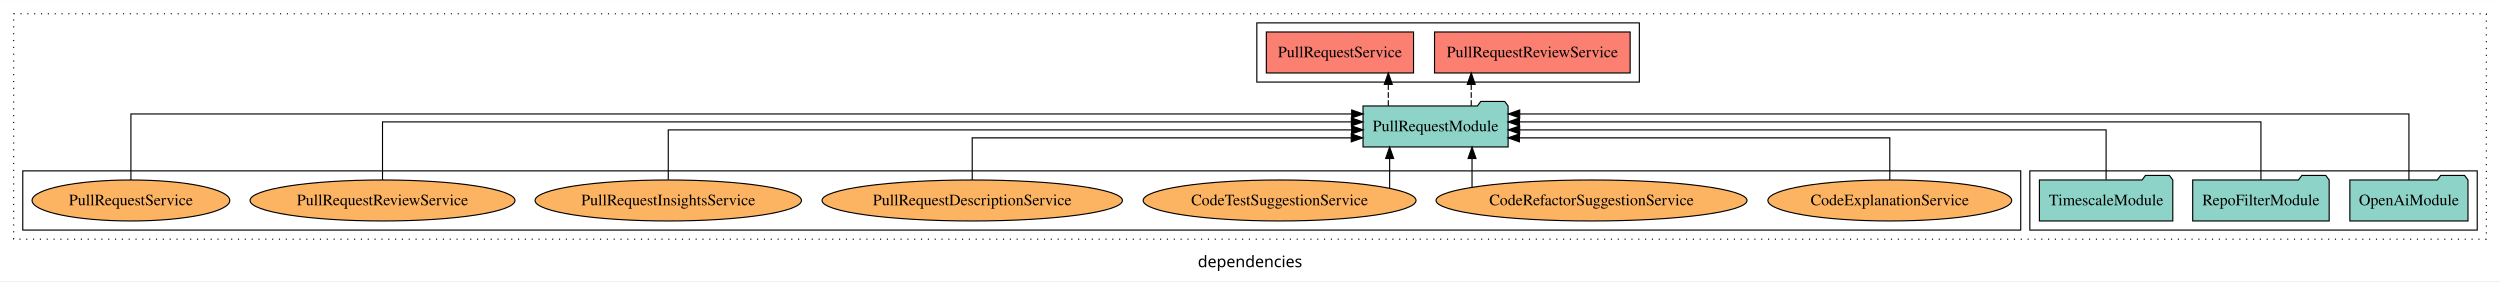
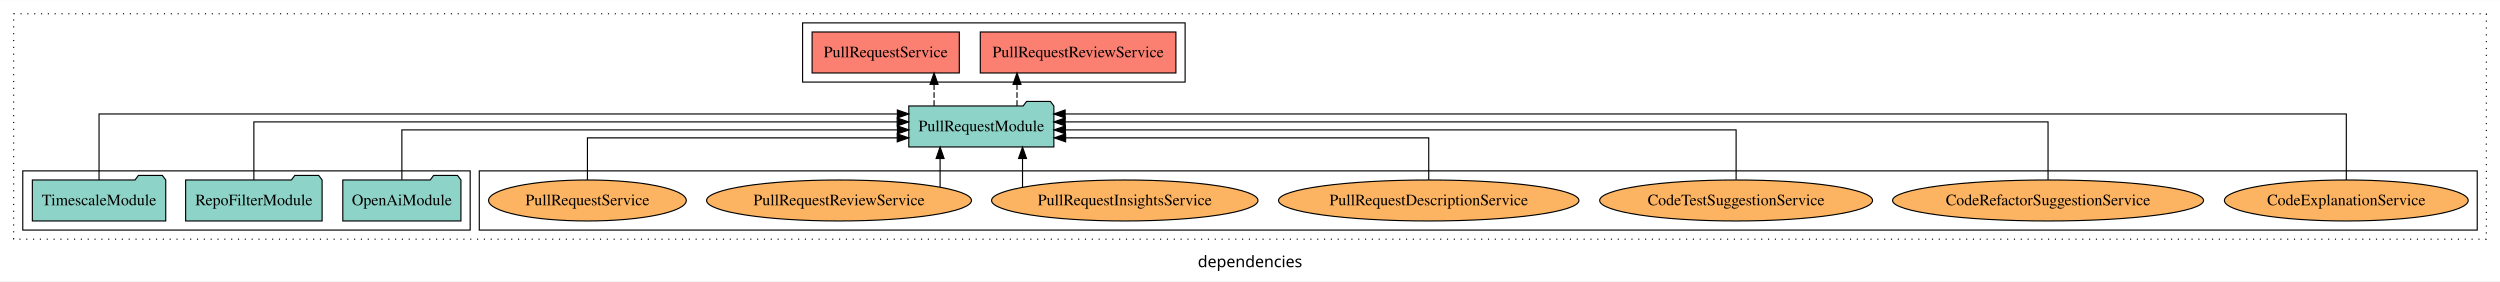
<svg xmlns="http://www.w3.org/2000/svg" width="2196pt" height="247pt" viewBox="0.00 0.00 2196.00 246.80">
  <g id="graph0" class="graph" transform="scale(1 1) rotate(0) translate(4 242.8)">
    <polygon fill="white" stroke="transparent" points="-4,4 -4,-242.8 2192,-242.8 2192,4 -4,4" />
    <text text-anchor="middle" x="1094" y="-8.2" font-family="sans-serif" font-size="14.00">dependencies</text>
    <g id="clust1" class="cluster">
      <polygon fill="none" stroke="black" stroke-dasharray="1,5" points="8,-32.8 8,-230.8 2180,-230.8 2180,-32.8 8,-32.8" />
    </g>
+     <g id="clust6" class="cluster">
+       <polygon fill="none" stroke="black" points="417,-40.8 417,-92.8 2172,-92.8 2172,-40.8 417,-40.8" />
+     </g>
    <g id="clust4" class="cluster">
-       <polygon fill="none" stroke="black" points="1100,-170.8 1100,-222.8 1436,-222.8 1436,-170.8 1100,-170.8" />
+       <polygon fill="none" stroke="black" points="701,-170.8 701,-222.8 1037,-222.8 1037,-170.8 701,-170.8" />
    </g>
    <g id="clust3" class="cluster">
-       <polygon fill="none" stroke="black" points="1779,-40.8 1779,-92.8 2172,-92.8 2172,-40.8 1779,-40.8" />
-     </g>
-     <g id="clust6" class="cluster">
-       <polygon fill="none" stroke="black" points="16,-40.8 16,-92.8 1771,-92.8 1771,-40.8 16,-40.8" />
+       <polygon fill="none" stroke="black" points="16,-40.8 16,-92.8 409,-92.8 409,-40.8 16,-40.8" />
    </g>
    <g id="node1" class="node">
-       <polygon fill="#8dd3c7" stroke="black" points="2163.88,-84.8 2160.88,-88.8 2139.88,-88.8 2136.88,-84.8 2060.12,-84.8 2060.12,-48.8 2163.88,-48.8 2163.88,-84.8" />
-       <text text-anchor="middle" x="2112" y="-62.6" font-family="Times,serif" font-size="14.00">OpenAiModule</text>
+       <polygon fill="#8dd3c7" stroke="black" points="400.88,-84.8 397.88,-88.8 376.88,-88.8 373.88,-84.8 297.12,-84.8 297.12,-48.8 400.88,-48.8 400.88,-84.8" />
+       <text text-anchor="middle" x="349" y="-62.6" font-family="Times,serif" font-size="14.00">OpenAiModule</text>
    </g>
    <g id="node4" class="node">
-       <polygon fill="#8dd3c7" stroke="black" points="1320.72,-149.8 1317.72,-153.8 1296.72,-153.8 1293.72,-149.8 1193.28,-149.8 1193.28,-113.8 1320.72,-113.8 1320.72,-149.8" />
-       <text text-anchor="middle" x="1257" y="-127.6" font-family="Times,serif" font-size="14.00">PullRequestModule</text>
+       <polygon fill="#8dd3c7" stroke="black" points="921.72,-149.8 918.72,-153.8 897.72,-153.8 894.72,-149.8 794.28,-149.8 794.28,-113.8 921.72,-113.8 921.72,-149.8" />
+       <text text-anchor="middle" x="858" y="-127.6" font-family="Times,serif" font-size="14.00">PullRequestModule</text>
    </g>
    <g id="edge1" class="edge">
-       <path fill="none" stroke="black" d="M2112,-84.81C2112,-107.29 2112,-142.8 2112,-142.8 2112,-142.8 1330.91,-142.8 1330.91,-142.8" />
-       <polygon fill="black" stroke="black" points="1330.91,-139.3 1320.91,-142.8 1330.91,-146.3 1330.91,-139.3" />
+       <path fill="none" stroke="black" d="M349,-85.07C349,-103.36 349,-128.8 349,-128.8 349,-128.8 784.31,-128.8 784.31,-128.8" />
+       <polygon fill="black" stroke="black" points="784.31,-132.3 794.31,-128.8 784.31,-125.3 784.31,-132.3" />
    </g>
    <g id="node2" class="node">
-       <polygon fill="#8dd3c7" stroke="black" points="2041.94,-84.8 2038.94,-88.8 2017.94,-88.8 2014.94,-84.8 1922.06,-84.8 1922.06,-48.8 2041.94,-48.8 2041.94,-84.8" />
-       <text text-anchor="middle" x="1982" y="-62.6" font-family="Times,serif" font-size="14.00">RepoFilterModule</text>
+       <polygon fill="#8dd3c7" stroke="black" points="278.94,-84.8 275.94,-88.8 254.94,-88.8 251.94,-84.8 159.06,-84.8 159.06,-48.8 278.94,-48.8 278.94,-84.8" />
+       <text text-anchor="middle" x="219" y="-62.6" font-family="Times,serif" font-size="14.00">RepoFilterModule</text>
    </g>
    <g id="edge2" class="edge">
-       <path fill="none" stroke="black" d="M1982,-84.93C1982,-105.37 1982,-135.8 1982,-135.8 1982,-135.8 1330.7,-135.8 1330.7,-135.8" />
-       <polygon fill="black" stroke="black" points="1330.7,-132.3 1320.7,-135.8 1330.7,-139.3 1330.7,-132.3" />
+       <path fill="none" stroke="black" d="M219,-84.93C219,-105.37 219,-135.8 219,-135.8 219,-135.8 784.1,-135.8 784.1,-135.8" />
+       <polygon fill="black" stroke="black" points="784.1,-139.3 794.1,-135.8 784.1,-132.3 784.1,-139.3" />
    </g>
    <g id="node3" class="node">
-       <polygon fill="#8dd3c7" stroke="black" points="1904.58,-84.8 1901.58,-88.8 1880.58,-88.8 1877.58,-84.8 1787.42,-84.8 1787.42,-48.8 1904.58,-48.8 1904.58,-84.8" />
-       <text text-anchor="middle" x="1846" y="-62.6" font-family="Times,serif" font-size="14.00">TimescaleModule</text>
+       <polygon fill="#8dd3c7" stroke="black" points="141.58,-84.8 138.58,-88.8 117.58,-88.8 114.58,-84.8 24.42,-84.8 24.42,-48.8 141.58,-48.8 141.58,-84.8" />
+       <text text-anchor="middle" x="83" y="-62.6" font-family="Times,serif" font-size="14.00">TimescaleModule</text>
    </g>
    <g id="edge3" class="edge">
-       <path fill="none" stroke="black" d="M1846,-85.07C1846,-103.36 1846,-128.8 1846,-128.8 1846,-128.8 1330.87,-128.8 1330.87,-128.8" />
-       <polygon fill="black" stroke="black" points="1330.87,-125.3 1320.87,-128.8 1330.87,-132.3 1330.87,-125.3" />
+       <path fill="none" stroke="black" d="M83,-84.81C83,-107.29 83,-142.8 83,-142.8 83,-142.8 784.25,-142.8 784.25,-142.8" />
+       <polygon fill="black" stroke="black" points="784.25,-146.3 794.25,-142.8 784.25,-139.3 784.25,-146.3" />
    </g>
    <g id="node5" class="node">
-       <polygon fill="#fb8072" stroke="black" points="1427.91,-214.8 1256.09,-214.8 1256.09,-178.8 1427.91,-178.8 1427.91,-214.8" />
-       <text text-anchor="middle" x="1342" y="-192.6" font-family="Times,serif" font-size="14.00">PullRequestReviewService </text>
+       <polygon fill="#fb8072" stroke="black" points="1028.91,-214.8 857.09,-214.8 857.09,-178.8 1028.91,-178.8 1028.91,-214.8" />
+       <text text-anchor="middle" x="943" y="-192.6" font-family="Times,serif" font-size="14.00">PullRequestReviewService </text>
    </g>
    <g id="edge4" class="edge">
-       <path fill="none" stroke="black" stroke-dasharray="5,2" d="M1288.33,-149.91C1288.33,-149.91 1288.33,-168.79 1288.33,-168.79" />
-       <polygon fill="black" stroke="black" points="1284.83,-168.79 1288.33,-178.79 1291.83,-168.79 1284.83,-168.79" />
+       <path fill="none" stroke="black" stroke-dasharray="5,2" d="M889.33,-149.91C889.33,-149.91 889.33,-168.79 889.33,-168.79" />
+       <polygon fill="black" stroke="black" points="885.83,-168.79 889.33,-178.79 892.83,-168.79 885.83,-168.79" />
    </g>
    <g id="node6" class="node">
-       <polygon fill="#fb8072" stroke="black" points="1237.65,-214.8 1108.35,-214.8 1108.35,-178.8 1237.65,-178.8 1237.65,-214.8" />
-       <text text-anchor="middle" x="1173" y="-192.6" font-family="Times,serif" font-size="14.00">PullRequestService </text>
+       <polygon fill="#fb8072" stroke="black" points="838.65,-214.8 709.35,-214.8 709.35,-178.8 838.65,-178.8 838.65,-214.8" />
+       <text text-anchor="middle" x="774" y="-192.6" font-family="Times,serif" font-size="14.00">PullRequestService </text>
    </g>
    <g id="edge5" class="edge">
-       <path fill="none" stroke="black" stroke-dasharray="5,2" d="M1215.48,-149.91C1215.48,-149.91 1215.48,-168.79 1215.48,-168.79" />
-       <polygon fill="black" stroke="black" points="1211.98,-168.79 1215.48,-178.79 1218.98,-168.79 1211.98,-168.79" />
+       <path fill="none" stroke="black" stroke-dasharray="5,2" d="M816.48,-149.91C816.48,-149.91 816.48,-168.79 816.48,-168.79" />
+       <polygon fill="black" stroke="black" points="812.98,-168.79 816.48,-178.79 819.98,-168.79 812.98,-168.79" />
    </g>
    <g id="node7" class="node">
-       <ellipse fill="#fdb462" stroke="black" cx="1656" cy="-66.8" rx="107.08" ry="18" />
-       <text text-anchor="middle" x="1656" y="-62.6" font-family="Times,serif" font-size="14.00">CodeExplanationService</text>
+       <ellipse fill="#fdb462" stroke="black" cx="2057" cy="-66.8" rx="107.08" ry="18" />
+       <text text-anchor="middle" x="2057" y="-62.6" font-family="Times,serif" font-size="14.00">CodeExplanationService</text>
    </g>
    <g id="edge6" class="edge">
-       <path fill="none" stroke="black" d="M1656,-84.81C1656,-100.85 1656,-121.8 1656,-121.8 1656,-121.8 1330.66,-121.8 1330.66,-121.8" />
-       <polygon fill="black" stroke="black" points="1330.66,-118.3 1320.66,-121.8 1330.66,-125.3 1330.66,-118.3" />
+       <path fill="none" stroke="black" d="M2057,-84.81C2057,-107.29 2057,-142.8 2057,-142.8 2057,-142.8 931.62,-142.8 931.62,-142.8" />
+       <polygon fill="black" stroke="black" points="931.62,-139.3 921.62,-142.8 931.62,-146.3 931.62,-139.3" />
    </g>
    <g id="node8" class="node">
-       <ellipse fill="#fdb462" stroke="black" cx="1394" cy="-66.8" rx="136.59" ry="18" />
-       <text text-anchor="middle" x="1394" y="-62.6" font-family="Times,serif" font-size="14.00">CodeRefactorSuggestionService</text>
+       <ellipse fill="#fdb462" stroke="black" cx="1795" cy="-66.8" rx="136.59" ry="18" />
+       <text text-anchor="middle" x="1795" y="-62.6" font-family="Times,serif" font-size="14.00">CodeRefactorSuggestionService</text>
    </g>
    <g id="edge7" class="edge">
-       <path fill="none" stroke="black" d="M1289.03,-78.42C1289.03,-78.42 1289.03,-103.65 1289.03,-103.65" />
-       <polygon fill="black" stroke="black" points="1285.53,-103.65 1289.03,-113.65 1292.53,-103.65 1285.53,-103.65" />
+       <path fill="none" stroke="black" d="M1795,-84.93C1795,-105.37 1795,-135.8 1795,-135.8 1795,-135.8 931.67,-135.8 931.67,-135.8" />
+       <polygon fill="black" stroke="black" points="931.67,-132.3 921.67,-135.8 931.67,-139.3 931.67,-132.3" />
    </g>
    <g id="node9" class="node">
-       <ellipse fill="#fdb462" stroke="black" cx="1120" cy="-66.8" rx="119.85" ry="18" />
-       <text text-anchor="middle" x="1120" y="-62.6" font-family="Times,serif" font-size="14.00">CodeTestSuggestionService</text>
+       <ellipse fill="#fdb462" stroke="black" cx="1521" cy="-66.8" rx="119.85" ry="18" />
+       <text text-anchor="middle" x="1521" y="-62.6" font-family="Times,serif" font-size="14.00">CodeTestSuggestionService</text>
    </g>
    <g id="edge8" class="edge">
-       <path fill="none" stroke="black" d="M1216.66,-77.53C1216.66,-77.53 1216.66,-103.67 1216.66,-103.67" />
-       <polygon fill="black" stroke="black" points="1213.16,-103.67 1216.66,-113.67 1220.16,-103.67 1213.16,-103.67" />
+       <path fill="none" stroke="black" d="M1521,-85.07C1521,-103.36 1521,-128.8 1521,-128.8 1521,-128.8 931.87,-128.8 931.87,-128.8" />
+       <polygon fill="black" stroke="black" points="931.87,-125.3 921.87,-128.8 931.87,-132.3 931.87,-125.3" />
    </g>
    <g id="node10" class="node">
-       <ellipse fill="#fdb462" stroke="black" cx="850" cy="-66.8" rx="131.95" ry="18" />
-       <text text-anchor="middle" x="850" y="-62.6" font-family="Times,serif" font-size="14.00">PullRequestDescriptionService</text>
+       <ellipse fill="#fdb462" stroke="black" cx="1251" cy="-66.8" rx="131.95" ry="18" />
+       <text text-anchor="middle" x="1251" y="-62.6" font-family="Times,serif" font-size="14.00">PullRequestDescriptionService</text>
    </g>
    <g id="edge9" class="edge">
-       <path fill="none" stroke="black" d="M850,-84.81C850,-100.85 850,-121.8 850,-121.8 850,-121.8 1182.96,-121.8 1182.96,-121.8" />
-       <polygon fill="black" stroke="black" points="1182.96,-125.3 1192.96,-121.8 1182.96,-118.3 1182.96,-125.3" />
+       <path fill="none" stroke="black" d="M1251,-84.81C1251,-100.85 1251,-121.8 1251,-121.8 1251,-121.8 932.02,-121.8 932.02,-121.8" />
+       <polygon fill="black" stroke="black" points="932.02,-118.3 922.02,-121.8 932.02,-125.3 932.02,-118.3" />
    </g>
    <g id="node11" class="node">
-       <ellipse fill="#fdb462" stroke="black" cx="583" cy="-66.8" rx="117.01" ry="18" />
-       <text text-anchor="middle" x="583" y="-62.6" font-family="Times,serif" font-size="14.00">PullRequestInsightsService</text>
+       <ellipse fill="#fdb462" stroke="black" cx="984" cy="-66.8" rx="117.01" ry="18" />
+       <text text-anchor="middle" x="984" y="-62.6" font-family="Times,serif" font-size="14.00">PullRequestInsightsService</text>
    </g>
    <g id="edge10" class="edge">
-       <path fill="none" stroke="black" d="M583,-85.07C583,-103.36 583,-128.8 583,-128.8 583,-128.8 1183.29,-128.8 1183.29,-128.8" />
-       <polygon fill="black" stroke="black" points="1183.29,-132.3 1193.29,-128.8 1183.29,-125.3 1183.29,-132.3" />
+       <path fill="none" stroke="black" d="M894.18,-78.42C894.18,-78.42 894.18,-103.65 894.18,-103.65" />
+       <polygon fill="black" stroke="black" points="890.68,-103.65 894.18,-113.65 897.68,-103.65 890.68,-103.65" />
    </g>
    <g id="node12" class="node">
-       <ellipse fill="#fdb462" stroke="black" cx="332" cy="-66.8" rx="116.34" ry="18" />
-       <text text-anchor="middle" x="332" y="-62.6" font-family="Times,serif" font-size="14.00">PullRequestReviewService</text>
+       <ellipse fill="#fdb462" stroke="black" cx="733" cy="-66.8" rx="116.34" ry="18" />
+       <text text-anchor="middle" x="733" y="-62.6" font-family="Times,serif" font-size="14.00">PullRequestReviewService</text>
    </g>
    <g id="edge11" class="edge">
-       <path fill="none" stroke="black" d="M332,-84.93C332,-105.37 332,-135.8 332,-135.8 332,-135.8 1183.06,-135.8 1183.06,-135.8" />
-       <polygon fill="black" stroke="black" points="1183.06,-139.3 1193.06,-135.8 1183.06,-132.3 1183.06,-139.3" />
+       <path fill="none" stroke="black" d="M821.78,-78.42C821.78,-78.42 821.78,-103.65 821.78,-103.65" />
+       <polygon fill="black" stroke="black" points="818.28,-103.65 821.78,-113.65 825.28,-103.65 818.28,-103.65" />
    </g>
    <g id="node13" class="node">
-       <ellipse fill="#fdb462" stroke="black" cx="111" cy="-66.8" rx="86.84" ry="18" />
-       <text text-anchor="middle" x="111" y="-62.6" font-family="Times,serif" font-size="14.00">PullRequestService</text>
+       <ellipse fill="#fdb462" stroke="black" cx="512" cy="-66.8" rx="86.84" ry="18" />
+       <text text-anchor="middle" x="512" y="-62.6" font-family="Times,serif" font-size="14.00">PullRequestService</text>
    </g>
    <g id="edge12" class="edge">
-       <path fill="none" stroke="black" d="M111,-84.81C111,-107.29 111,-142.8 111,-142.8 111,-142.8 1183.34,-142.8 1183.34,-142.8" />
-       <polygon fill="black" stroke="black" points="1183.34,-146.3 1193.34,-142.8 1183.34,-139.3 1183.34,-146.3" />
+       <path fill="none" stroke="black" d="M512,-84.81C512,-100.85 512,-121.8 512,-121.8 512,-121.8 784.14,-121.8 784.14,-121.8" />
+       <polygon fill="black" stroke="black" points="784.14,-125.3 794.14,-121.8 784.14,-118.3 784.14,-125.3" />
    </g>
  </g>
</svg>
